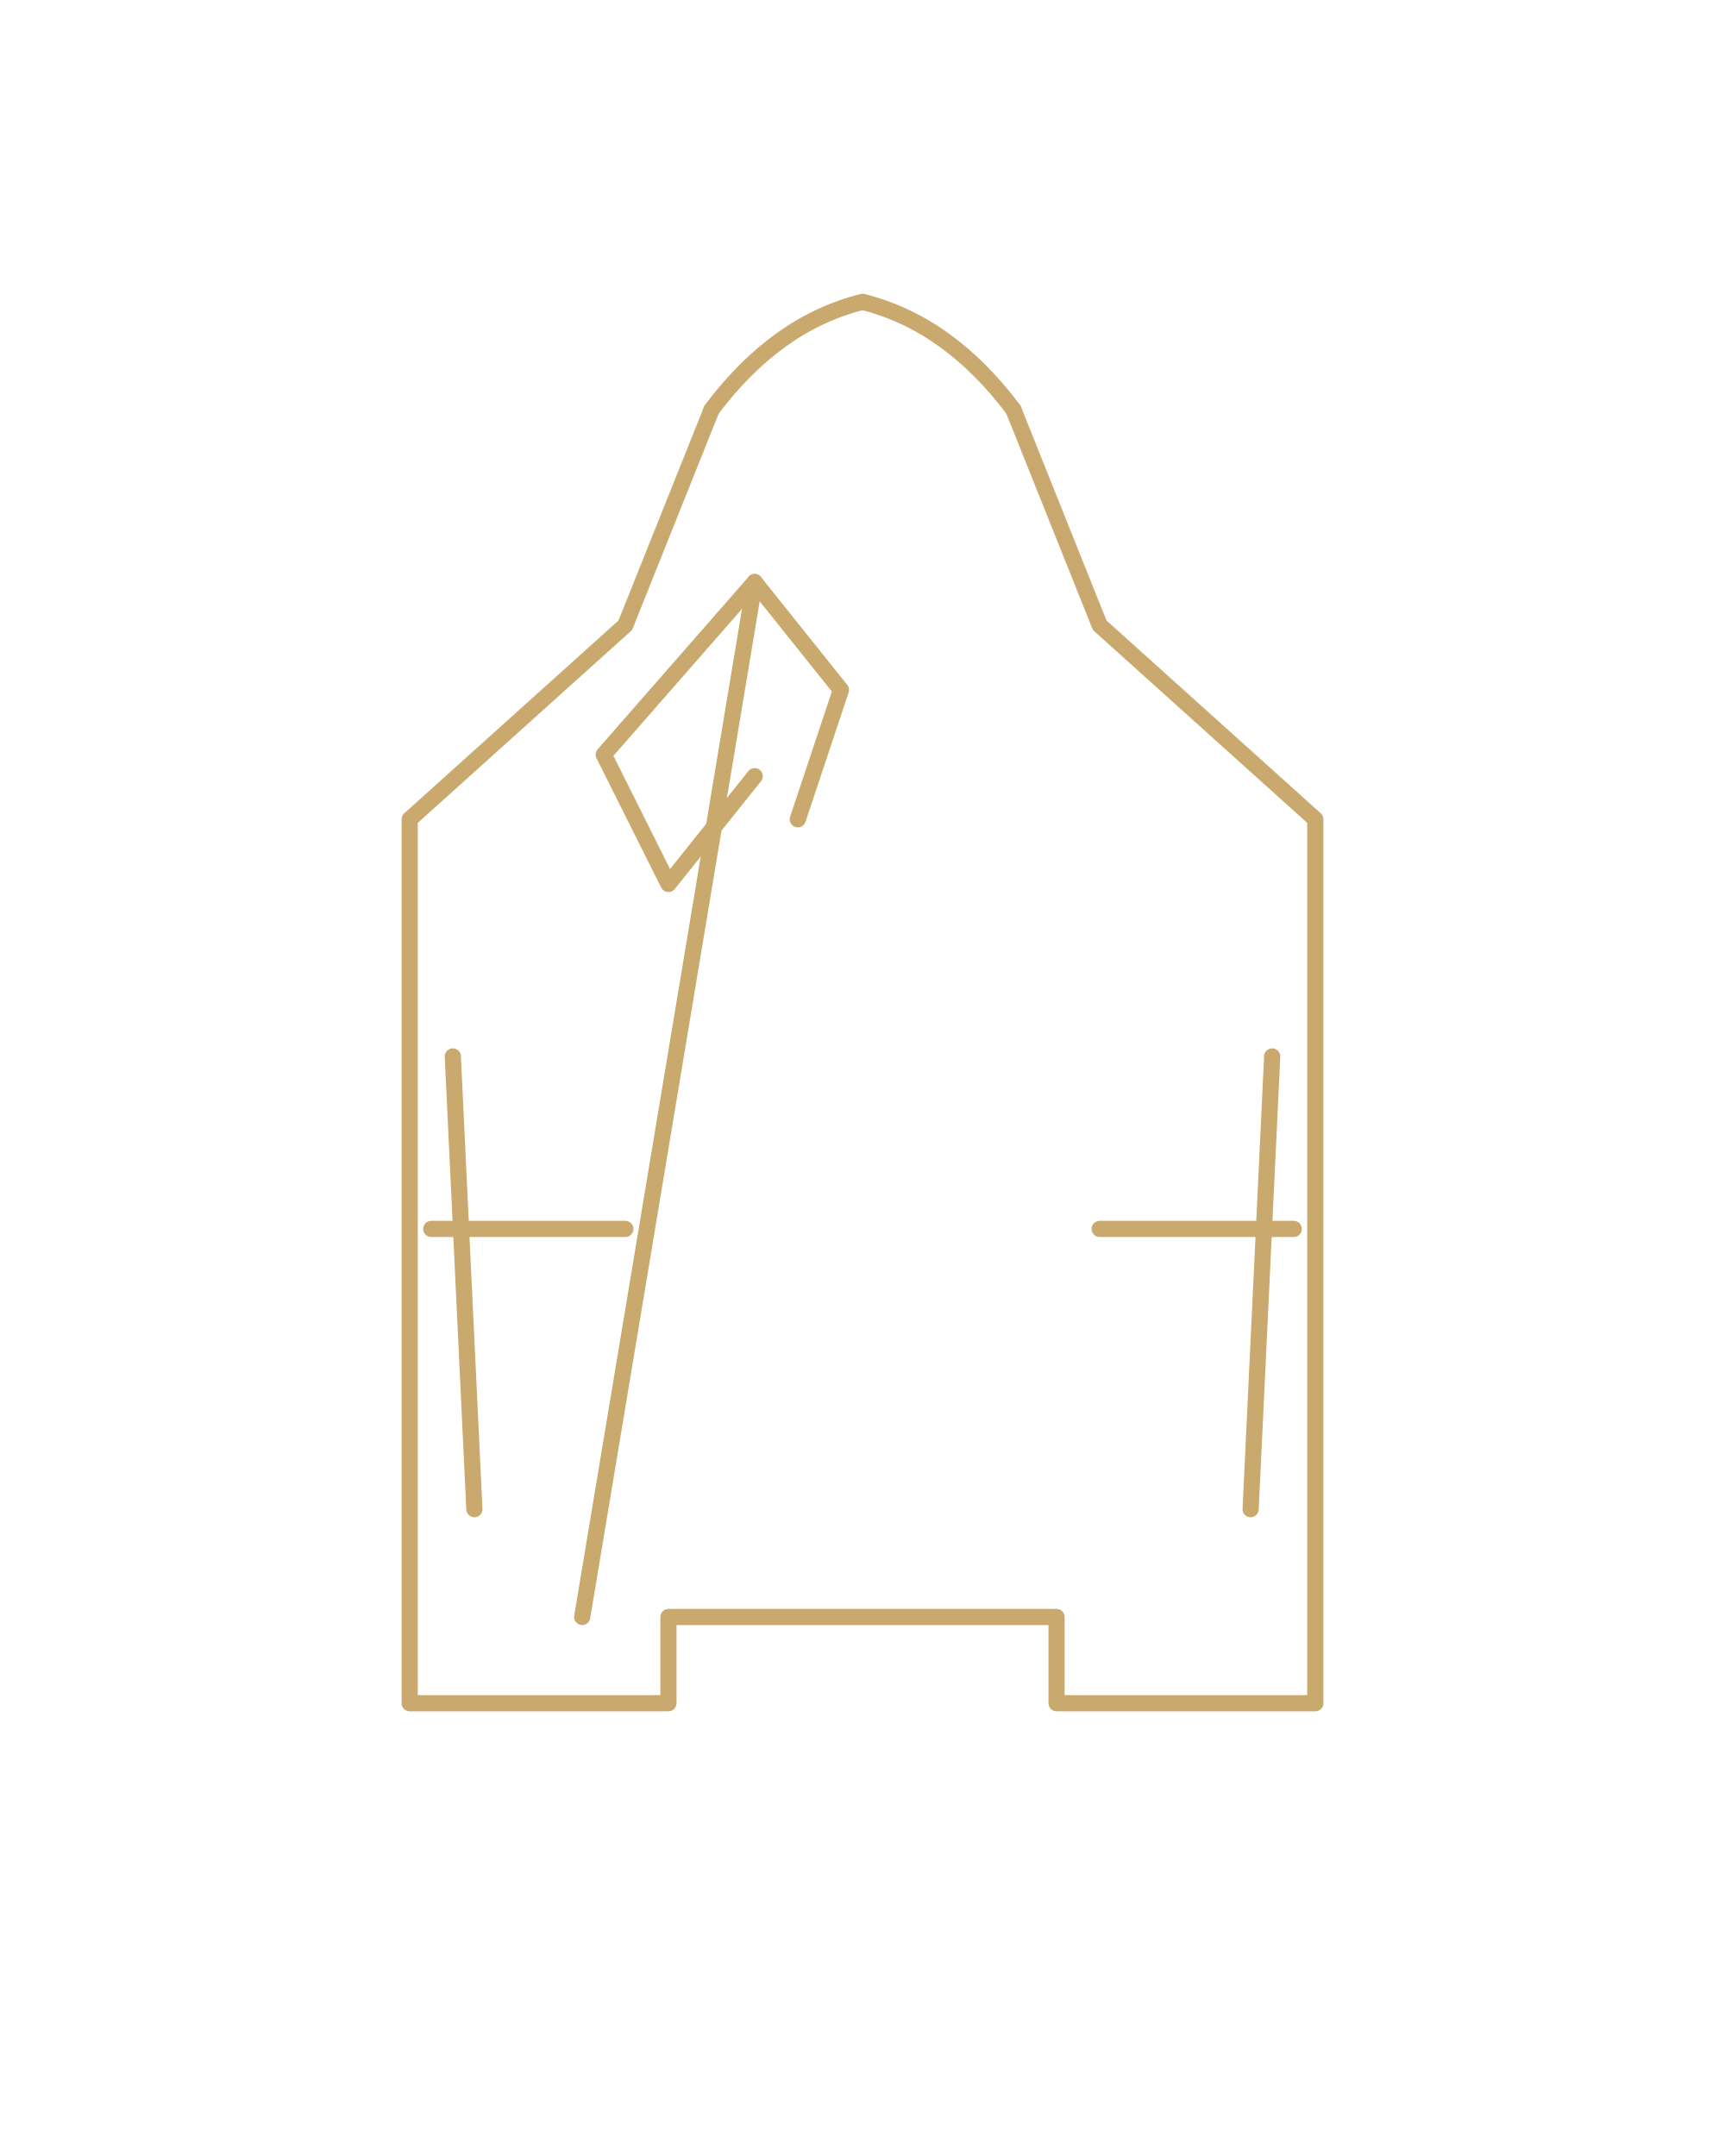
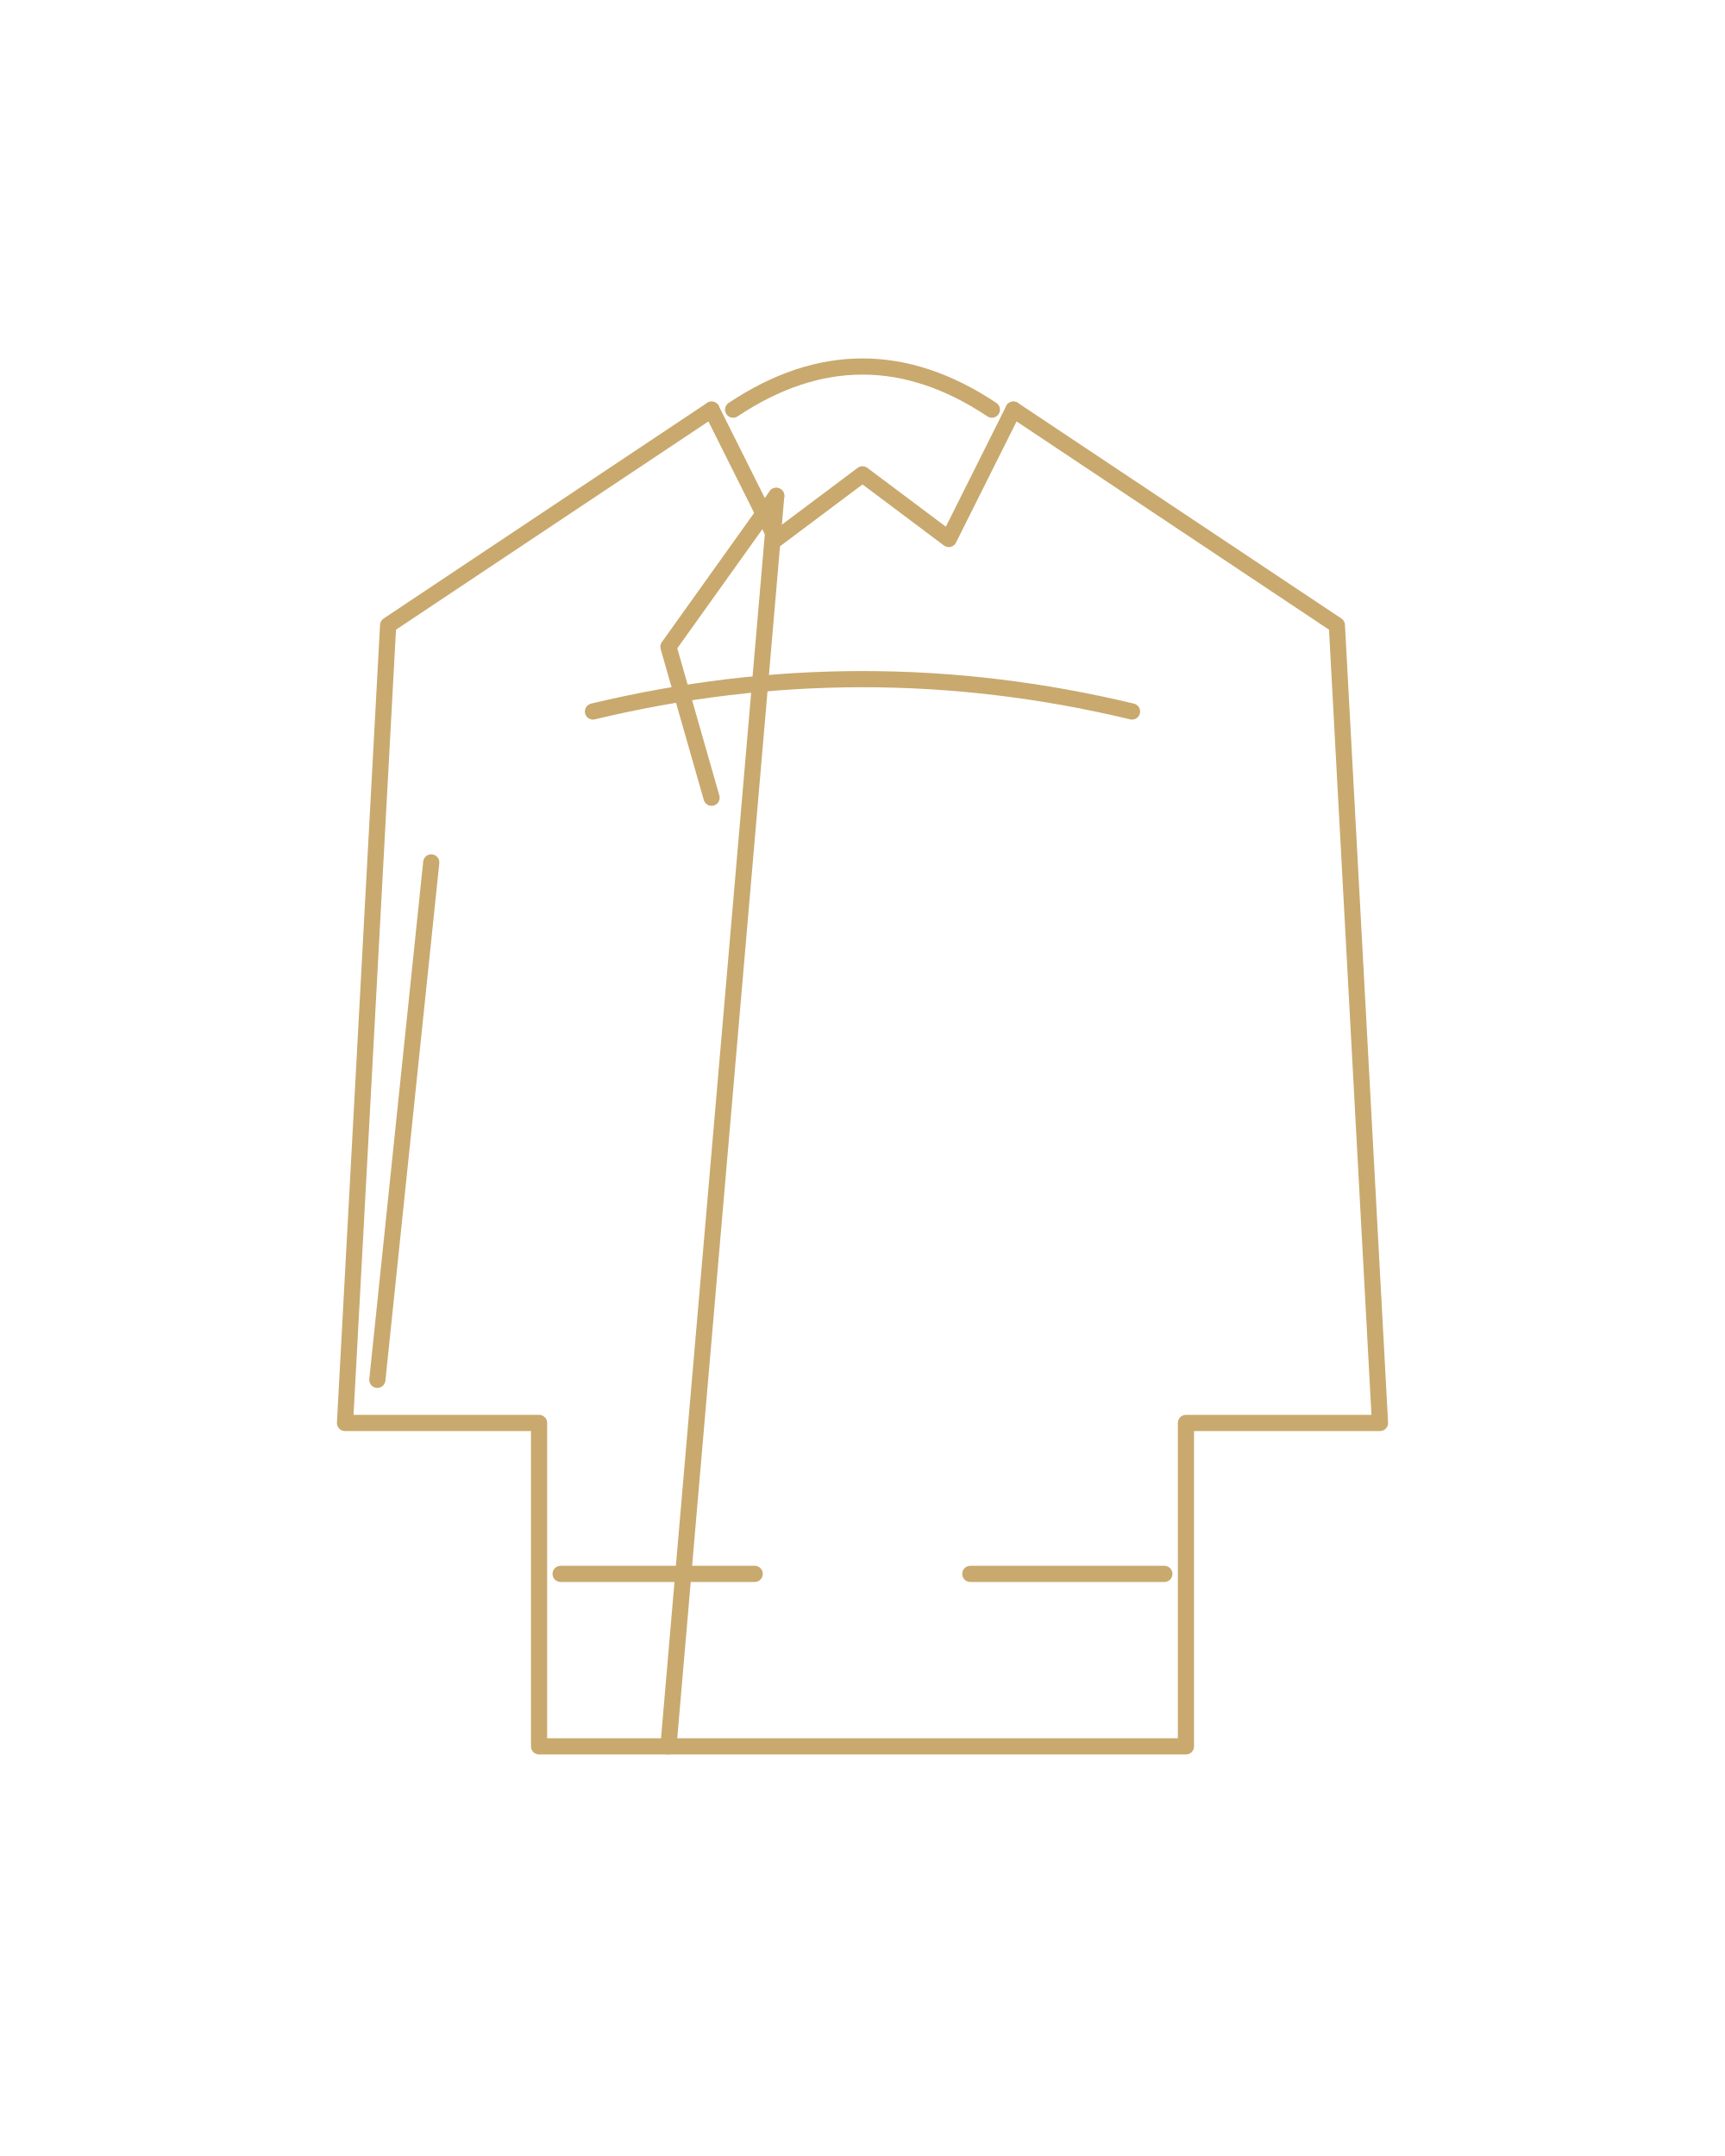
<svg xmlns="http://www.w3.org/2000/svg" viewBox="0 0 160 200" fill="none" stroke="#c9a96e" stroke-width="1.5" stroke-linecap="round" stroke-linejoin="round">
-   <path d="M66,38 L58,58 L38,76 L38,158 L62,158 L62,150 L98,150 L98,158 L122,158 L122,76 L102,58 L94,38" />
-   <path d="M66,38 Q72,30 80,28 Q88,30 94,38" />
-   <path d="M54,150 L70,54" />
-   <path d="M70,54 L56,70 L62,82 L70,72" />
-   <path d="M70,54 L78,64 L74,76" />
-   <line x1="40" y1="114" x2="58" y2="114" />
-   <line x1="102" y1="114" x2="120" y2="114" />
-   <line x1="42" y1="98" x2="44" y2="140" />
-   <line x1="118" y1="98" x2="116" y2="140" />
+   <path d="M66,38 L72,50 L80,44 L88,50 L94,38" />
+   <path d="M68,38 Q80,30 92,38" />
+   <path d="M66,38 L36,58 L32,132 L50,132 L50,162 L110,162 L110,132 L128,132 L124,58 L94,38" />
+   <path d="M62,162 L72,46" />
+   <path d="M72,46 L62,60 L66,74" />
+   <line x1="40" y1="80" x2="35" y2="128" />
+   <path d="M55,66 Q80,60 105,66" />
+   <line x1="52" y1="146" x2="70" y2="146" />
+   <line x1="90" y1="146" x2="108" y2="146" />
</svg>
